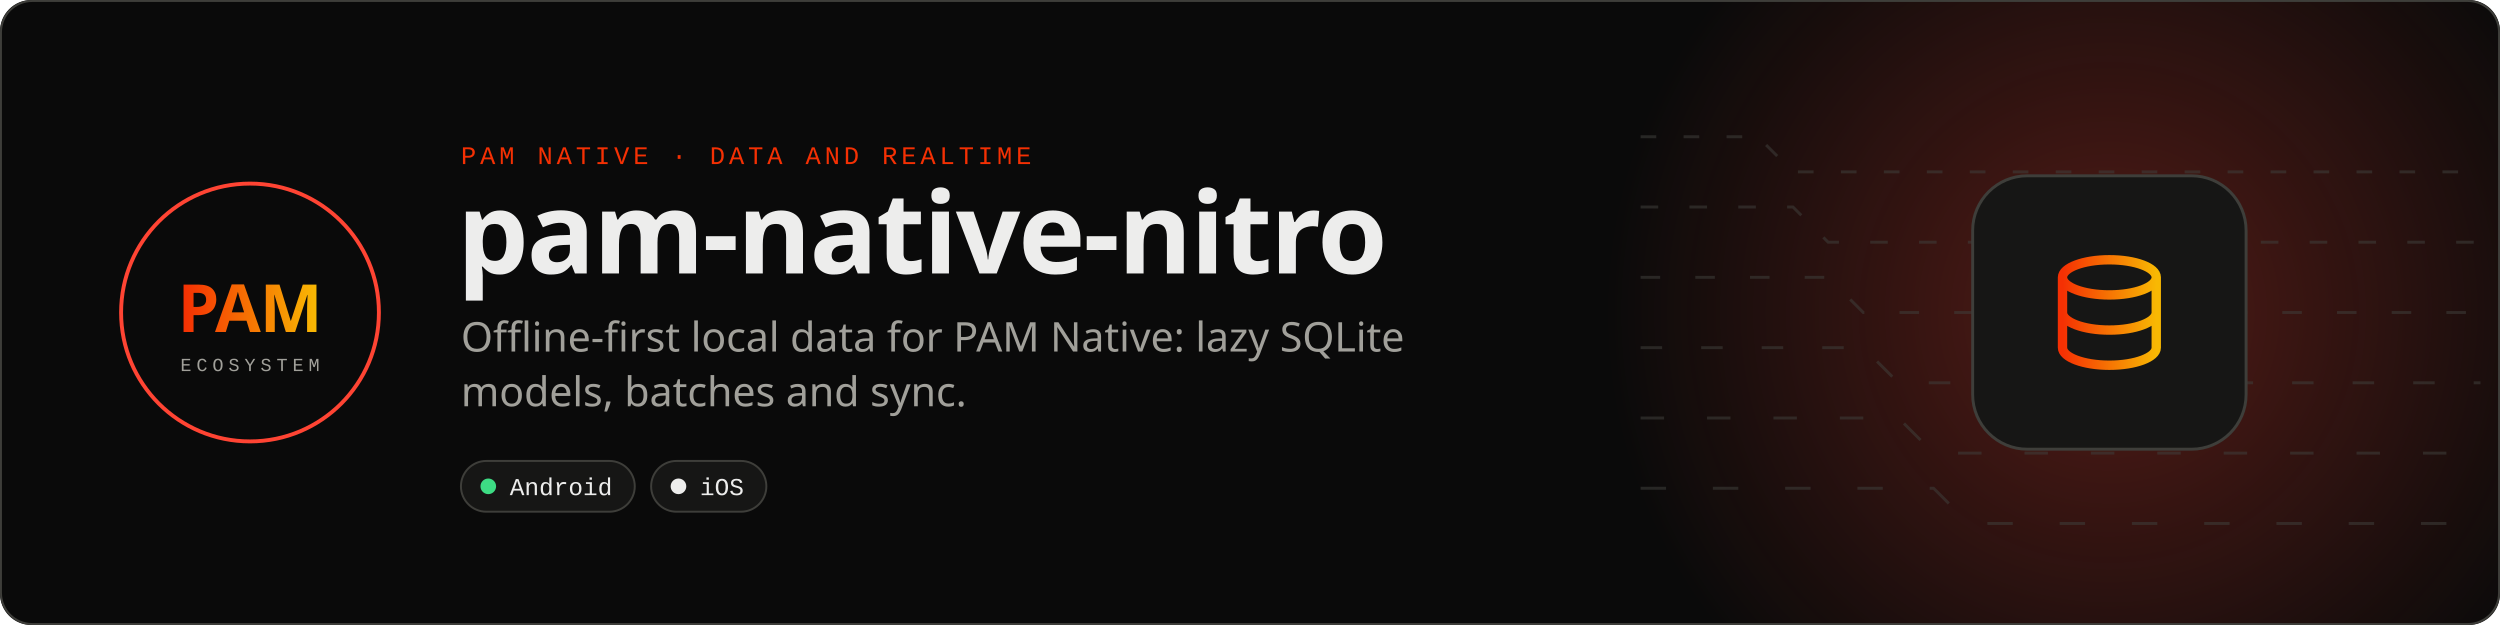
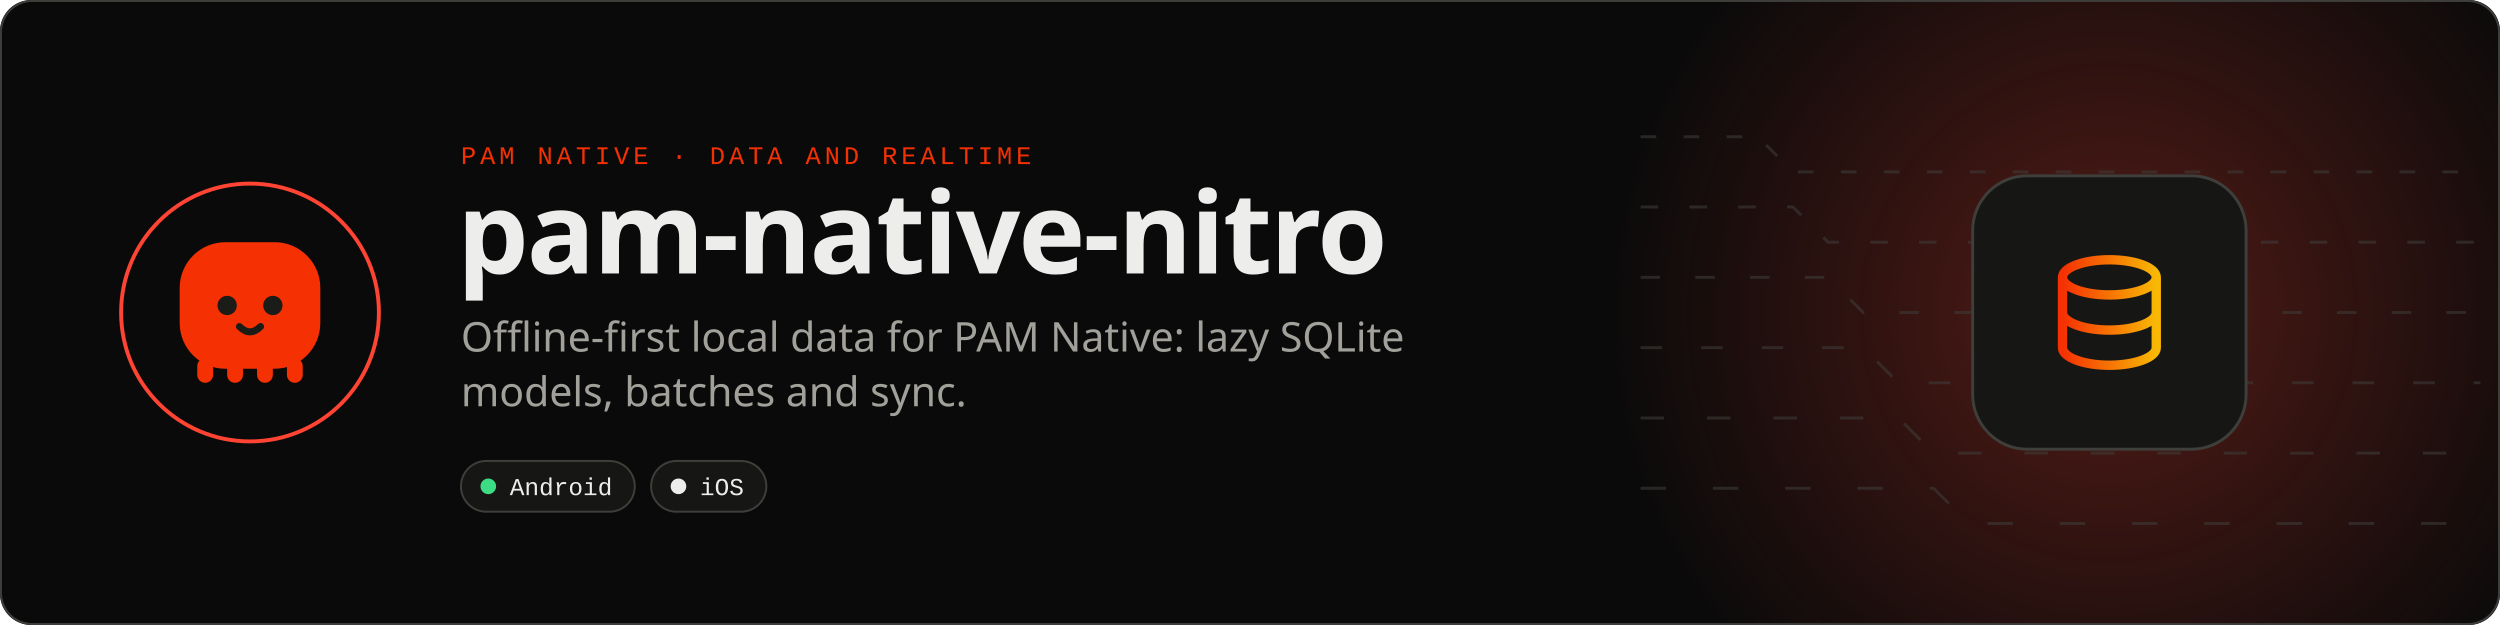
<svg xmlns="http://www.w3.org/2000/svg" viewBox="0 0 1280 320" width="1280" height="320" role="img" aria-label="pam-native-nitro: Offline-first local data for PAM Native: lazy SQLite models, batches and sync.">
  <defs>
    <linearGradient id="pg" x1="0" y1="0" x2="1" y2="0">
      <stop offset="0" stop-color="#f53003" />
      <stop offset="1" stop-color="#f8b803" />
    </linearGradient>
    <radialGradient id="gl">
      <stop offset="0" stop-color="#ff4433" stop-opacity=".30" />
      <stop offset="1" stop-color="#ff4433" stop-opacity="0" />
    </radialGradient>
    <clipPath id="cl">
      <rect width="1280" height="320" rx="16" />
    </clipPath>
  </defs>
  <g clip-path="url(#cl)">
    <rect width="1280" height="320" fill="#0a0a0a" />
    <circle cx="1080" cy="160" r="260" fill="url(#gl)" />
    <g fill="none" stroke="#3e3e3a" stroke-width="1.5" opacity=".55">
      <path d="M840 70H900l18 18H1270" stroke-dasharray="8 14">
        <animate attributeName="stroke-dashoffset" from="0" to="-48" dur="3.0s" repeatCount="indefinite" />
      </path>
      <path d="M840 106H918l18 18H1270" stroke-dasharray="9 16">
        <animate attributeName="stroke-dashoffset" from="0" to="-48" dur="3.4s" repeatCount="indefinite" />
      </path>
      <path d="M840 142H936l18 18H1270" stroke-dasharray="10 18">
        <animate attributeName="stroke-dashoffset" from="0" to="-48" dur="3.8s" repeatCount="indefinite" />
      </path>
      <path d="M840 178H954l18 18H1270" stroke-dasharray="11 20">
        <animate attributeName="stroke-dashoffset" from="0" to="-48" dur="4.2s" repeatCount="indefinite" />
      </path>
      <path d="M840 214H972l18 18H1270" stroke-dasharray="12 22">
        <animate attributeName="stroke-dashoffset" from="0" to="-48" dur="4.6s" repeatCount="indefinite" />
      </path>
      <path d="M840 250H990l18 18H1270" stroke-dasharray="13 24">
        <animate attributeName="stroke-dashoffset" from="0" to="-48" dur="5.0s" repeatCount="indefinite" />
      </path>
    </g>
  </g>
  <rect x=".5" y=".5" width="1279" height="319" rx="16" fill="none" stroke="#3e3e3a" />
  <circle cx="128" cy="160" r="66" fill="#0a0a0a" stroke="#ff4433" stroke-width="2" />
  <circle cx="128" cy="160" r="66" fill="none" stroke="#ff4433">
    <animate attributeName="r" values="66;92" dur="3s" repeatCount="indefinite" />
    <animate attributeName="stroke-opacity" values=".5;0" dur="3s" repeatCount="indefinite" />
  </circle>
-   <text x="128" y="170" text-anchor="middle" font-family="-apple-system, BlinkMacSystemFont, 'Segoe UI', 'Noto Sans', Helvetica, Arial, sans-serif" font-weight="700" font-size="34" letter-spacing="-.5" fill="url(#pg)">PAM</text>
-   <text x="128" y="190" text-anchor="middle" font-family="ui-monospace, SFMono-Regular, 'SF Mono', Menlo, Consolas, 'Liberation Mono', monospace" font-size="9.5" letter-spacing="2.5" fill="#a1a09a">ECOSYSTEM</text>
+   <g transform="translate(74 104.2) scale(.9)">
+     <rect x="30" y="88" width="9" height="14" rx="4.5" fill="#f53003" />
+     <rect x="47" y="88" width="9" height="14" rx="4.5" fill="#f53003" />
+     <rect x="64" y="88" width="9" height="14" rx="4.5" fill="#f53003" />
+     <rect x="81" y="88" width="9" height="14" rx="4.5" fill="#f53003" />
+     <rect x="20" y="22" width="80" height="72" rx="26" fill="#f53003" />
+     <circle cx="47" cy="58" r="5.5" fill="#1b1b18" />
+     <circle cx="73" cy="58" r="5.5" fill="#1b1b18" />
+     <path d="M54 70q6 6 12 0" stroke="#1b1b18" stroke-width="4" stroke-linecap="round" fill="none" />
+   </g>
  <text x="236" y="84" font-family="ui-monospace, SFMono-Regular, 'SF Mono', Menlo, Consolas, 'Liberation Mono', monospace" font-size="13" letter-spacing="2" fill="#f53003">PAM NATIVE · DATA AND REALTIME</text>
  <text x="234" y="140" font-family="-apple-system, BlinkMacSystemFont, 'Segoe UI', 'Noto Sans', Helvetica, Arial, sans-serif" font-weight="700" font-size="58" letter-spacing="-1" fill="#ededec">pam-native-nitro</text>
  <text x="236" y="180" font-family="-apple-system, BlinkMacSystemFont, 'Segoe UI', 'Noto Sans', Helvetica, Arial, sans-serif" font-size="21" fill="#a1a09a">Offline-first local data for PAM Native: lazy SQLite</text>
  <text x="236" y="208" font-family="-apple-system, BlinkMacSystemFont, 'Segoe UI', 'Noto Sans', Helvetica, Arial, sans-serif" font-size="21" fill="#a1a09a">models, batches and sync.</text>
  <rect x="236" y="236" width="89" height="26" rx="13" fill="#161615" stroke="#3e3e3a" />
  <circle cx="250" cy="249" r="4" fill="#3ddc84" />
  <text x="261" y="253.5" font-family="ui-monospace, SFMono-Regular, 'SF Mono', Menlo, Consolas, 'Liberation Mono', monospace" font-size="12.5" fill="#ededec">Android</text>
  <rect x="333.375" y="236" width="59" height="26" rx="13" fill="#161615" stroke="#3e3e3a" />
  <circle cx="347.375" cy="249" r="4" fill="#ededec" />
  <text x="358.375" y="253.5" font-family="ui-monospace, SFMono-Regular, 'SF Mono', Menlo, Consolas, 'Liberation Mono', monospace" font-size="12.5" fill="#ededec">iOS</text>
  <rect x="1010" y="90" width="140" height="140" rx="28" fill="#161615" stroke="#3e3e3a" stroke-width="1.5" />
  <g transform="translate(1044 124) scale(3)" fill="none" stroke="url(#pg)" stroke-width="1.6" stroke-linecap="round" stroke-linejoin="round">
    <path d="M4 6a8 3 0 0 0 16 0a8 3 0 0 0-16 0M4 6v12a8 3 0 0 0 16 0V6M4 12a8 3 0 0 0 16 0" />
  </g>
</svg>
